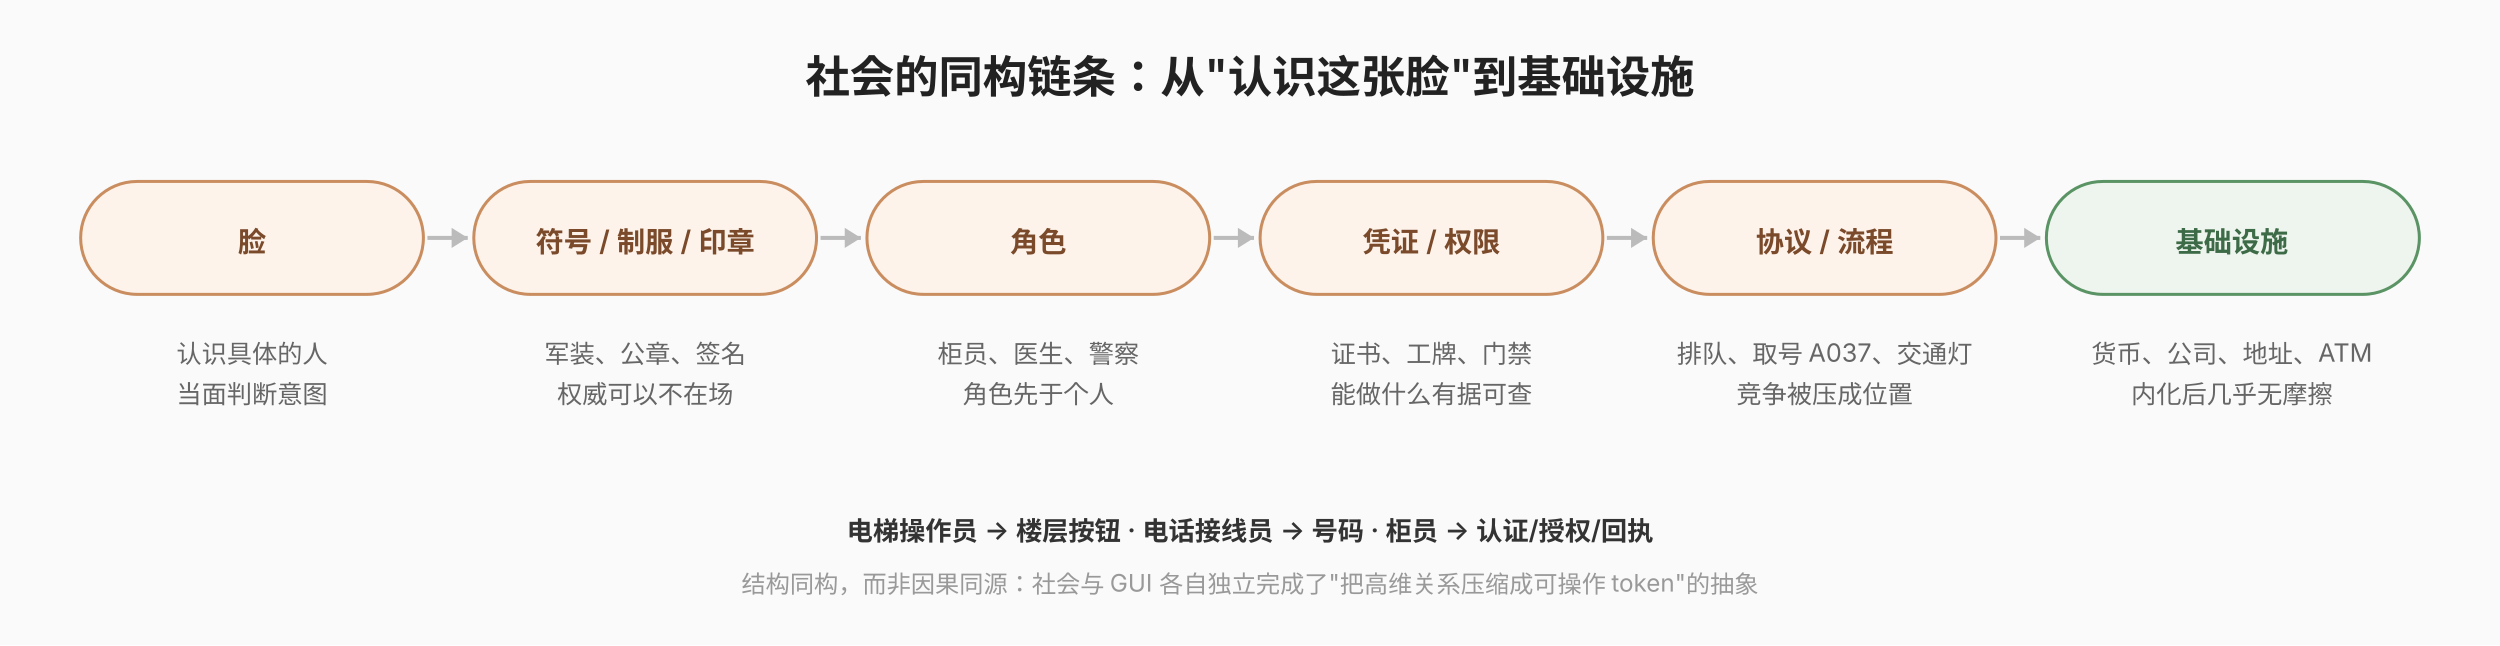
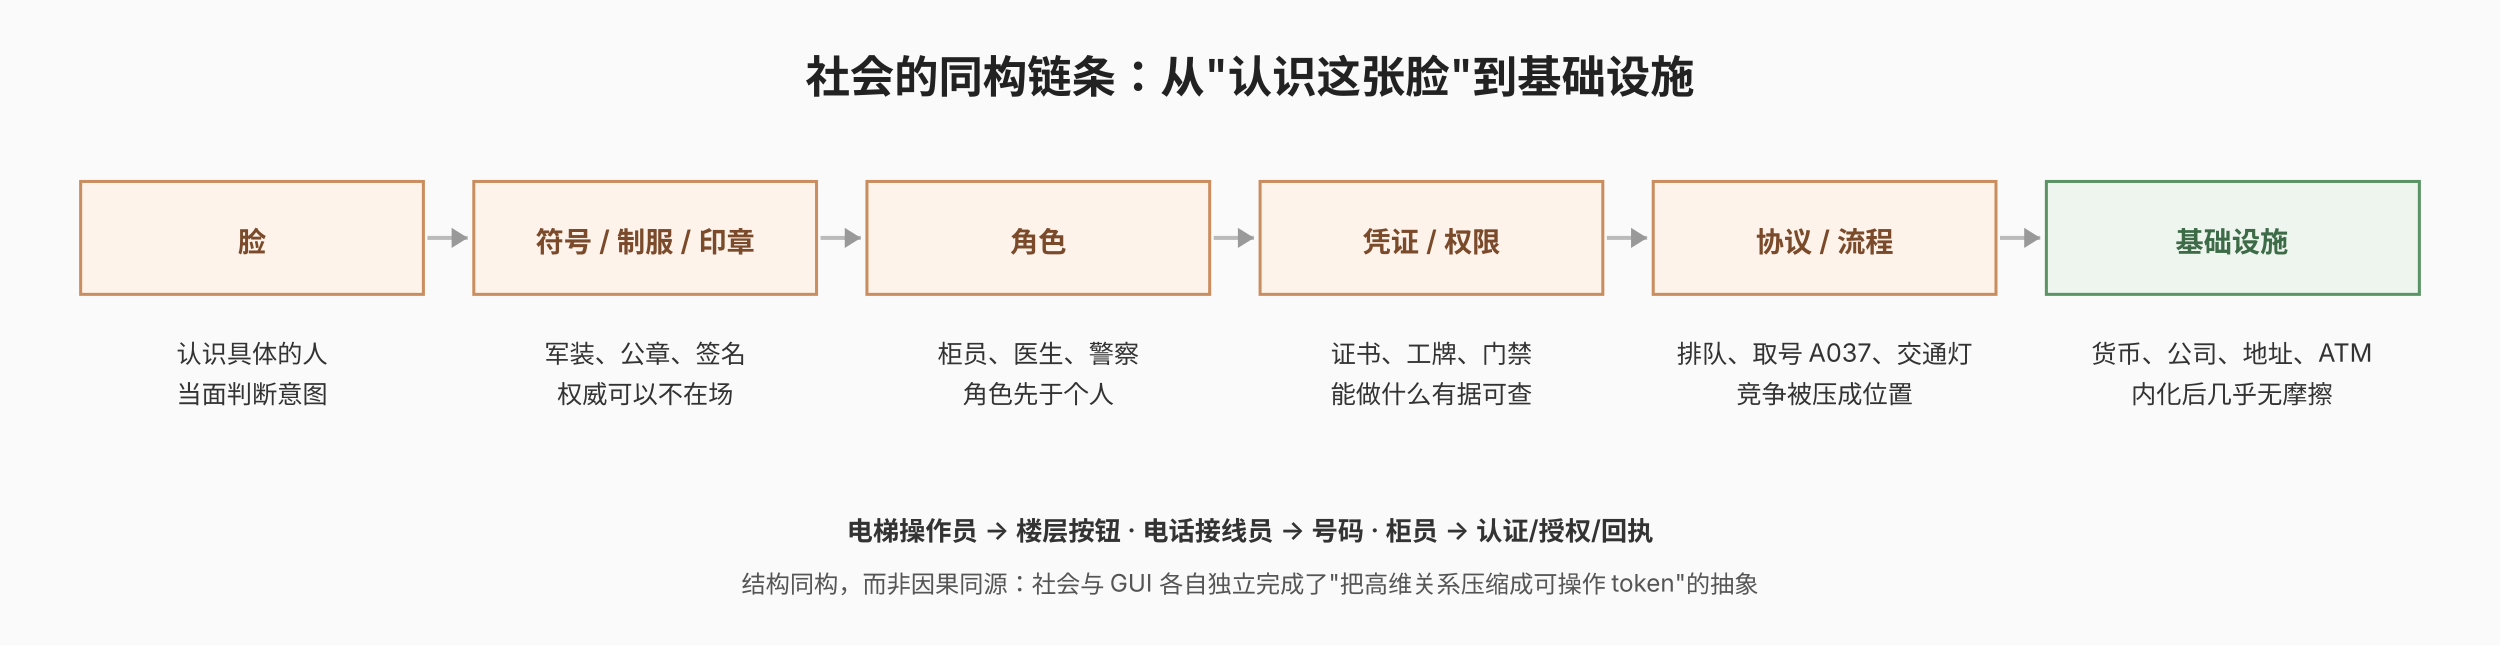
<svg xmlns="http://www.w3.org/2000/svg" viewBox="0 0 1240 320" font-family="-apple-system, 'PingFang SC', 'Hiragino Sans GB', sans-serif">
  <rect width="1240" height="320" fill="#fafafa" />
  <text x="620" y="46" text-anchor="middle" font-size="22" font-weight="600" fill="#222">社会的同构链条：从"认识这张脸"到基础设施</text>
  <g font-size="14" font-weight="600" fill="#7a4a2b" text-anchor="middle">
-     <rect x="40" y="90" width="170" height="56" rx="28" fill="#fdf3ea" stroke="#c98d5f" stroke-width="1.5" />
+     <rect x="40" y="90" width="170" height="56" rx="0" fill="#fdf3ea" stroke="#c98d5f" stroke-width="1.5" />
    <text x="125" y="125">脸</text>
-     <rect x="235" y="90" width="170" height="56" rx="28" fill="#fdf3ea" stroke="#c98d5f" stroke-width="1.5" />
+     <rect x="235" y="90" width="170" height="56" rx="0" fill="#fdf3ea" stroke="#c98d5f" stroke-width="1.5" />
    <text x="320" y="125">符号 / 制服 / 印章</text>
-     <rect x="430" y="90" width="170" height="56" rx="28" fill="#fdf3ea" stroke="#c98d5f" stroke-width="1.5" />
+     <rect x="430" y="90" width="170" height="56" rx="0" fill="#fdf3ea" stroke="#c98d5f" stroke-width="1.5" />
    <text x="515" y="125">角色</text>
-     <rect x="625" y="90" width="170" height="56" rx="28" fill="#fdf3ea" stroke="#c98d5f" stroke-width="1.5" />
+     <rect x="625" y="90" width="170" height="56" rx="0" fill="#fdf3ea" stroke="#c98d5f" stroke-width="1.5" />
    <text x="710" y="125">凭证 / 权限</text>
-     <rect x="820" y="90" width="170" height="56" rx="28" fill="#fdf3ea" stroke="#c98d5f" stroke-width="1.5" />
+     <rect x="820" y="90" width="170" height="56" rx="0" fill="#fdf3ea" stroke="#c98d5f" stroke-width="1.5" />
    <text x="905" y="125">协议 / 流程</text>
-     <rect x="1015" y="90" width="185" height="56" rx="28" fill="#eef5ee" stroke="#5a9364" stroke-width="1.5" />
+     <rect x="1015" y="90" width="185" height="56" rx="0" fill="#eef5ee" stroke="#5a9364" stroke-width="1.5" />
    <text x="1107" y="125" fill="#3d6b47">基础设施</text>
  </g>
  <g stroke="#bbb" stroke-width="2">
    <line x1="212" y1="118" x2="232" y2="118" />
    <line x1="407" y1="118" x2="427" y2="118" />
    <line x1="602" y1="118" x2="622" y2="118" />
    <line x1="797" y1="118" x2="817" y2="118" />
    <line x1="992" y1="118" x2="1012" y2="118" />
  </g>
-   <g fill="#bbb">
+   <g fill="#999">
    <path d="M232 118 l-8 -5 v10 z" />
    <path d="M427 118 l-8 -5 v10 z" />
    <path d="M622 118 l-8 -5 v10 z" />
    <path d="M817 118 l-8 -5 v10 z" />
    <path d="M1012 118 l-8 -5 v10 z" />
  </g>
-   <g font-size="12.5" fill="#666" text-anchor="middle">
+   <g font-size="12.5" fill="#333" text-anchor="middle">
    <text x="125" y="180">认识具体的人</text>
    <text x="125" y="200">当面判断意图</text>
    <text x="320" y="180">军装、公章、签名</text>
    <text x="320" y="200">权威可以不在场</text>
    <text x="515" y="180">柜员、医生、警察</text>
    <text x="515" y="200">角色先于个人</text>
    <text x="710" y="180">证书、工牌、门禁</text>
    <text x="710" y="200">能做什么有据可查</text>
    <text x="905" y="180">排队、取号 A037、交通灯</text>
    <text x="905" y="200">竞争被压成位置</text>
    <text x="1107" y="180">货币、公司、地址、ATM</text>
    <text x="1107" y="200">内化后几乎无摩擦</text>
  </g>
  <text x="620" y="268" text-anchor="middle" font-size="13" fill="#333" font-weight="600">电梯操作员 → 楼层按钮 · 电话接线员 → 号码 · 柜员 → 认证/授权/回执</text>
-   <text x="620" y="294" text-anchor="middle" font-size="12" fill="#999">结构同构，而非因果同源：社会与 GUI 各自独立完成了"把高维关系压缩成可操作 token"的抽象</text>
+   <text x="620" y="294" text-anchor="middle" font-size="12" fill="#555">结构同构，而非因果同源：社会与 GUI 各自独立完成了"把高维关系压缩成可操作 token"的抽象</text>
</svg>
